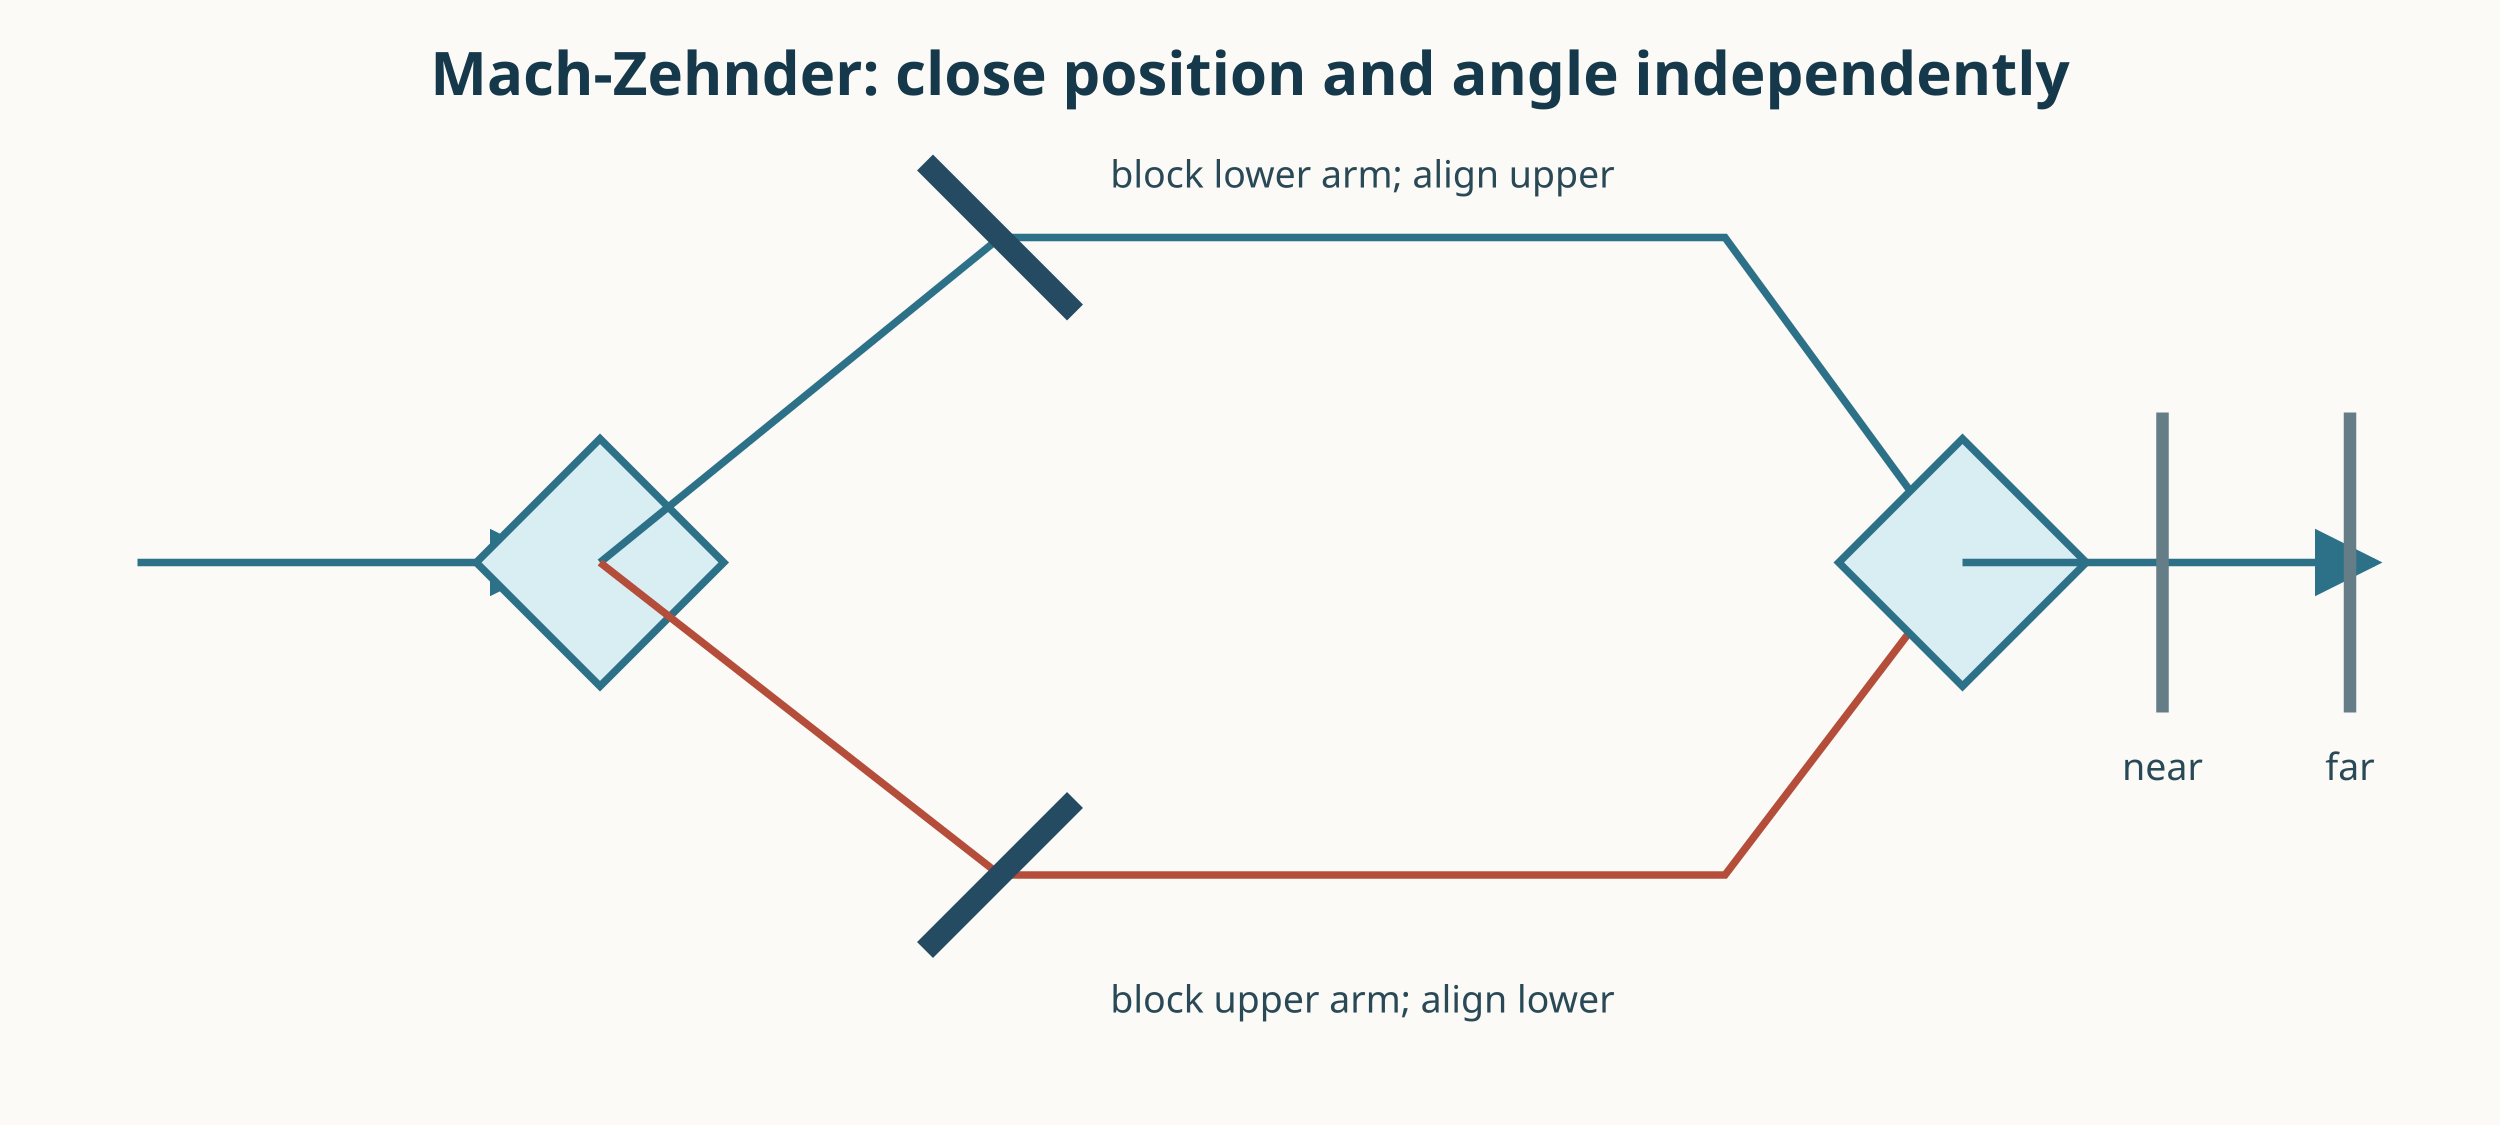
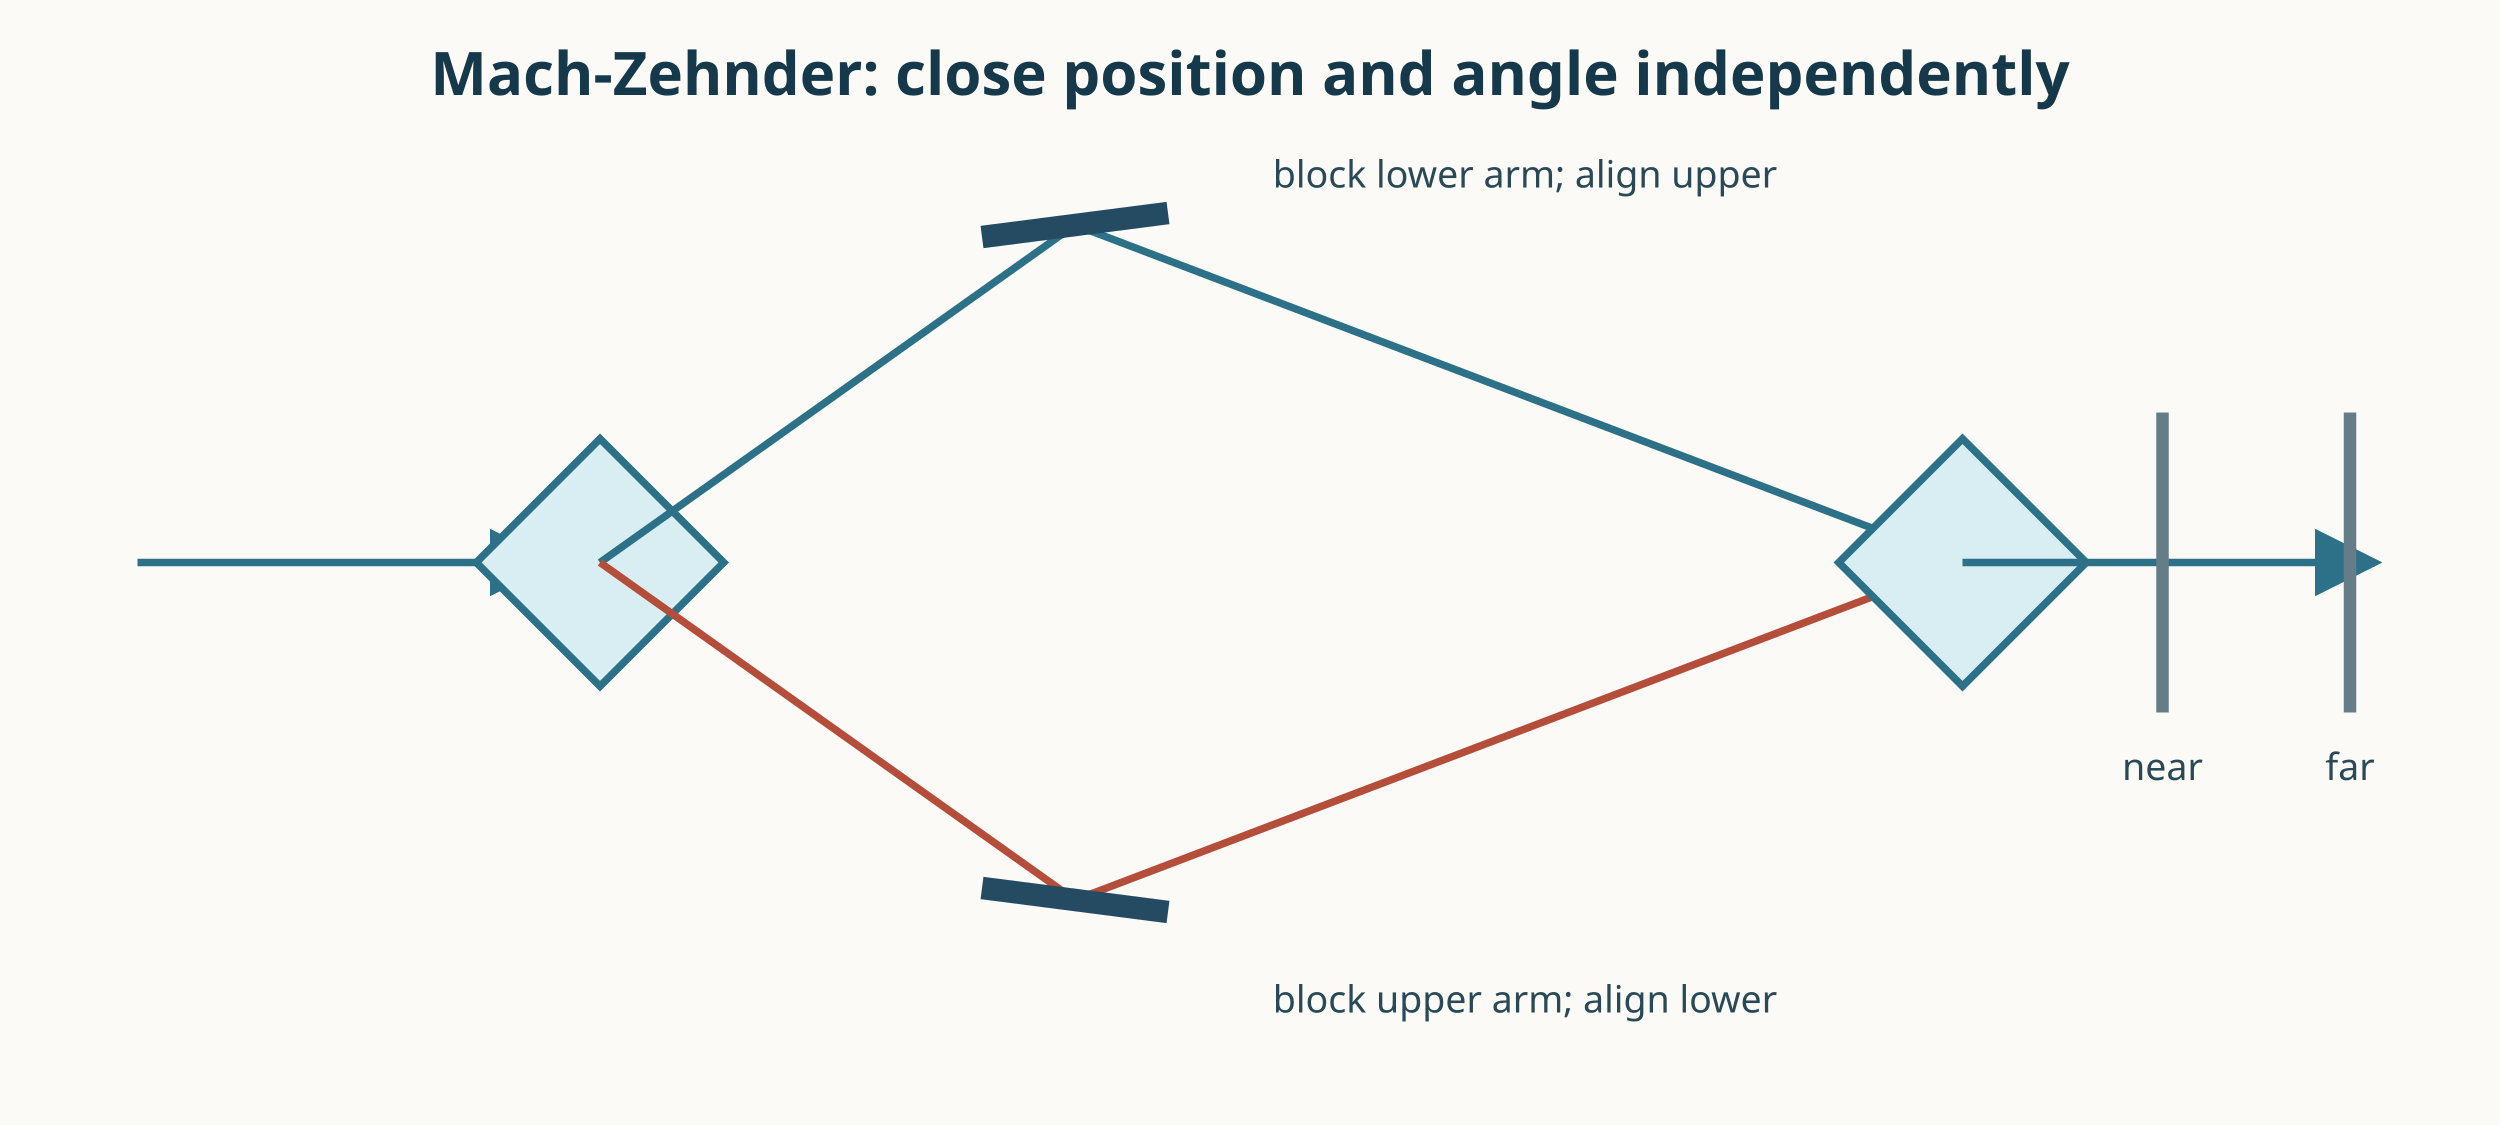
<svg xmlns="http://www.w3.org/2000/svg" viewBox="0 0 1000 450" role="img" aria-labelledby="title desc">
  <defs>
    <marker id="a" markerWidth="9" markerHeight="9" refX="8" refY="4.5" orient="auto">
      <path d="M0 0L9 4.5L0 9z" fill="#2d7188" />
    </marker>
    <style>.t{font:700 24px sans-serif;fill:#15384a}.l{font:15px sans-serif;fill:#294957}.b{stroke:#2d7188;stroke-width:3;fill:none;marker-end:url(#a)}.r{stroke:#b44d3a;stroke-width:3;fill:none}.o{fill:#d8eef3;stroke:#2d7188;stroke-width:3}</style>
  </defs>
  <rect width="1000" height="450" fill="#fbfaf6" />
  <text x="500" y="38" text-anchor="middle" class="t">Mach-Zehnder: close position and angle independently</text>
  <line x1="55" y1="225" x2="220" y2="225" class="b" />
  <rect x="205" y="190" width="70" height="70" transform="rotate(45 240 225)" class="o" />
-   <path d="M240 225L400 95L690 95L785 225" class="b" />
-   <path d="M240 225L400 350L690 350L785 225" class="r" />
-   <line x1="370" y1="65" x2="430" y2="125" stroke="#244b62" stroke-width="9" />
-   <line x1="370" y1="380" x2="430" y2="320" stroke="#244b62" stroke-width="9" />
+   <path d="M240 225L430 90L785 225" class="b" />
+   <path d="M240 225L430 360L785 225" class="r" />
+   <line x1="392.8" y1="94.8" x2="467.2" y2="85.2" stroke="#244b62" stroke-width="9" />
+   <line x1="392.8" y1="355.2" x2="467.2" y2="364.8" stroke="#244b62" stroke-width="9" />
  <rect x="750" y="190" width="70" height="70" transform="rotate(45 785 225)" class="o" />
  <line x1="785" y1="225" x2="950" y2="225" class="b" />
  <line x1="865" y1="165" x2="865" y2="285" stroke="#657d87" stroke-width="5" />
  <line x1="940" y1="165" x2="940" y2="285" stroke="#657d87" stroke-width="5" />
  <text x="865" y="312" text-anchor="middle" class="l">near</text>
  <text x="940" y="312" text-anchor="middle" class="l">far</text>
-   <text x="545" y="75" text-anchor="middle" class="l">block lower arm; align upper</text>
-   <text x="545" y="405" text-anchor="middle" class="l">block upper arm; align lower</text>
+   <text x="610" y="75" text-anchor="middle" class="l">block lower arm; align upper</text>
+   <text x="610" y="405" text-anchor="middle" class="l">block upper arm; align lower</text>
</svg>
